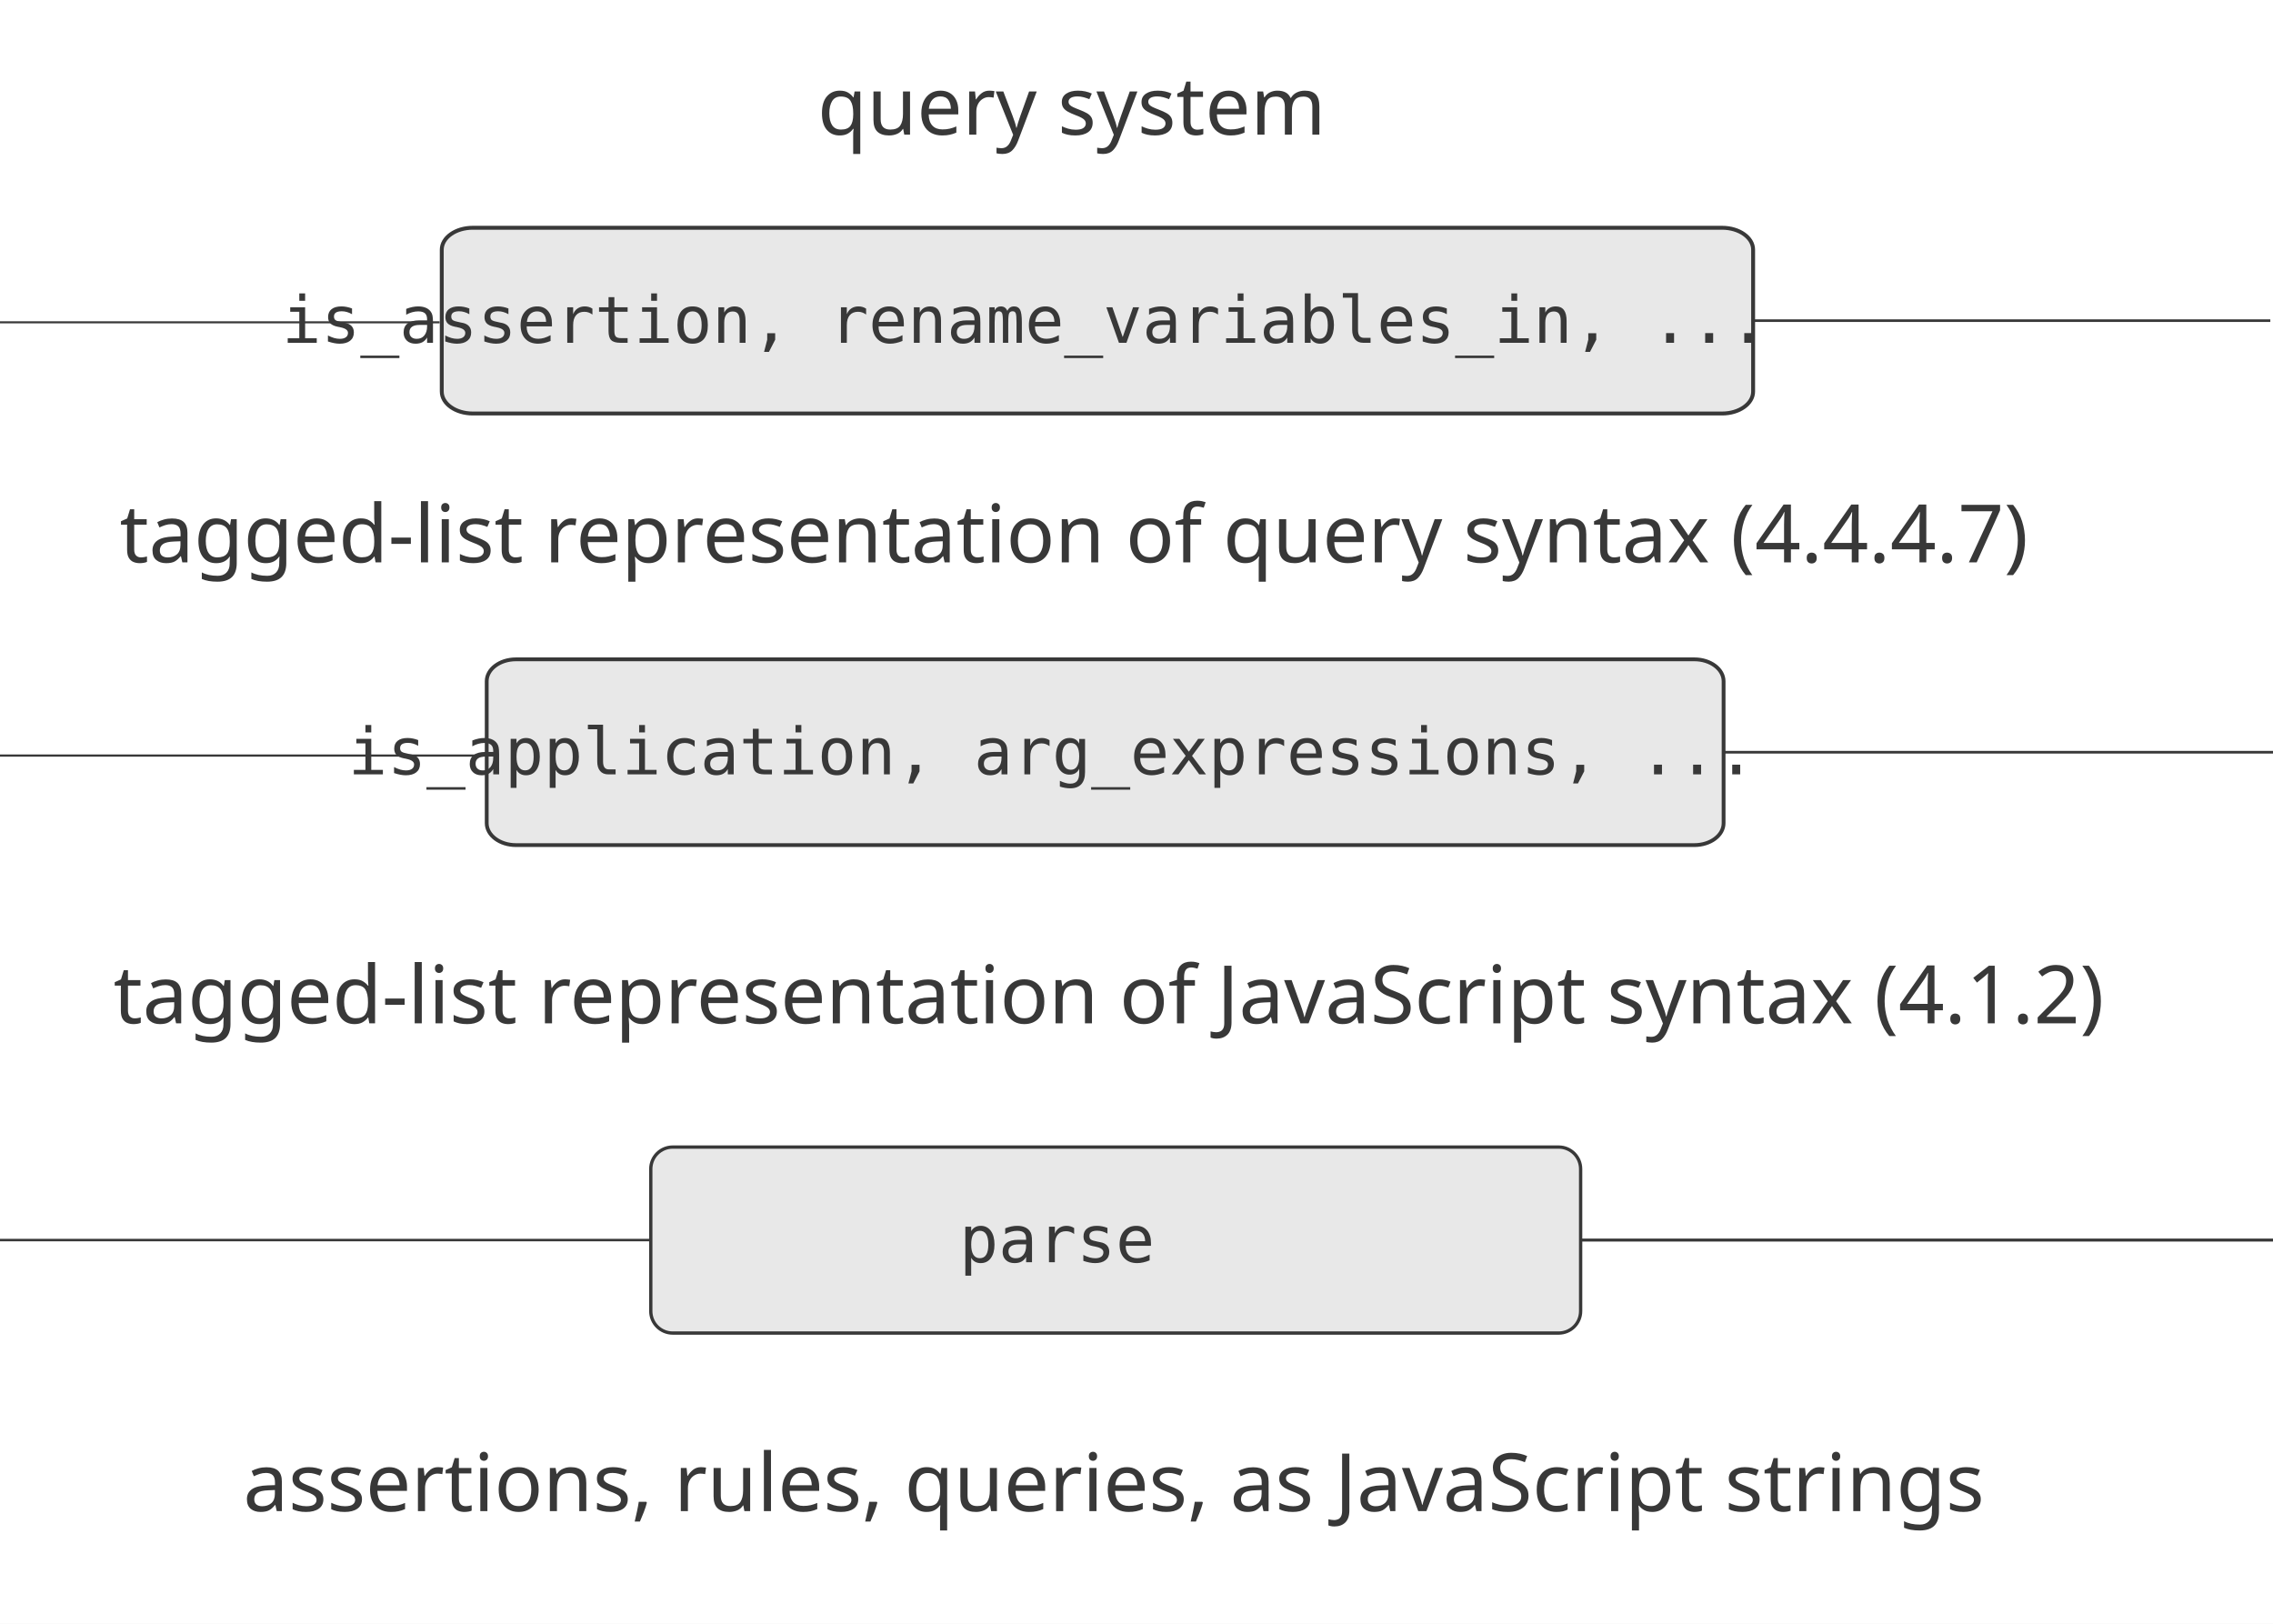
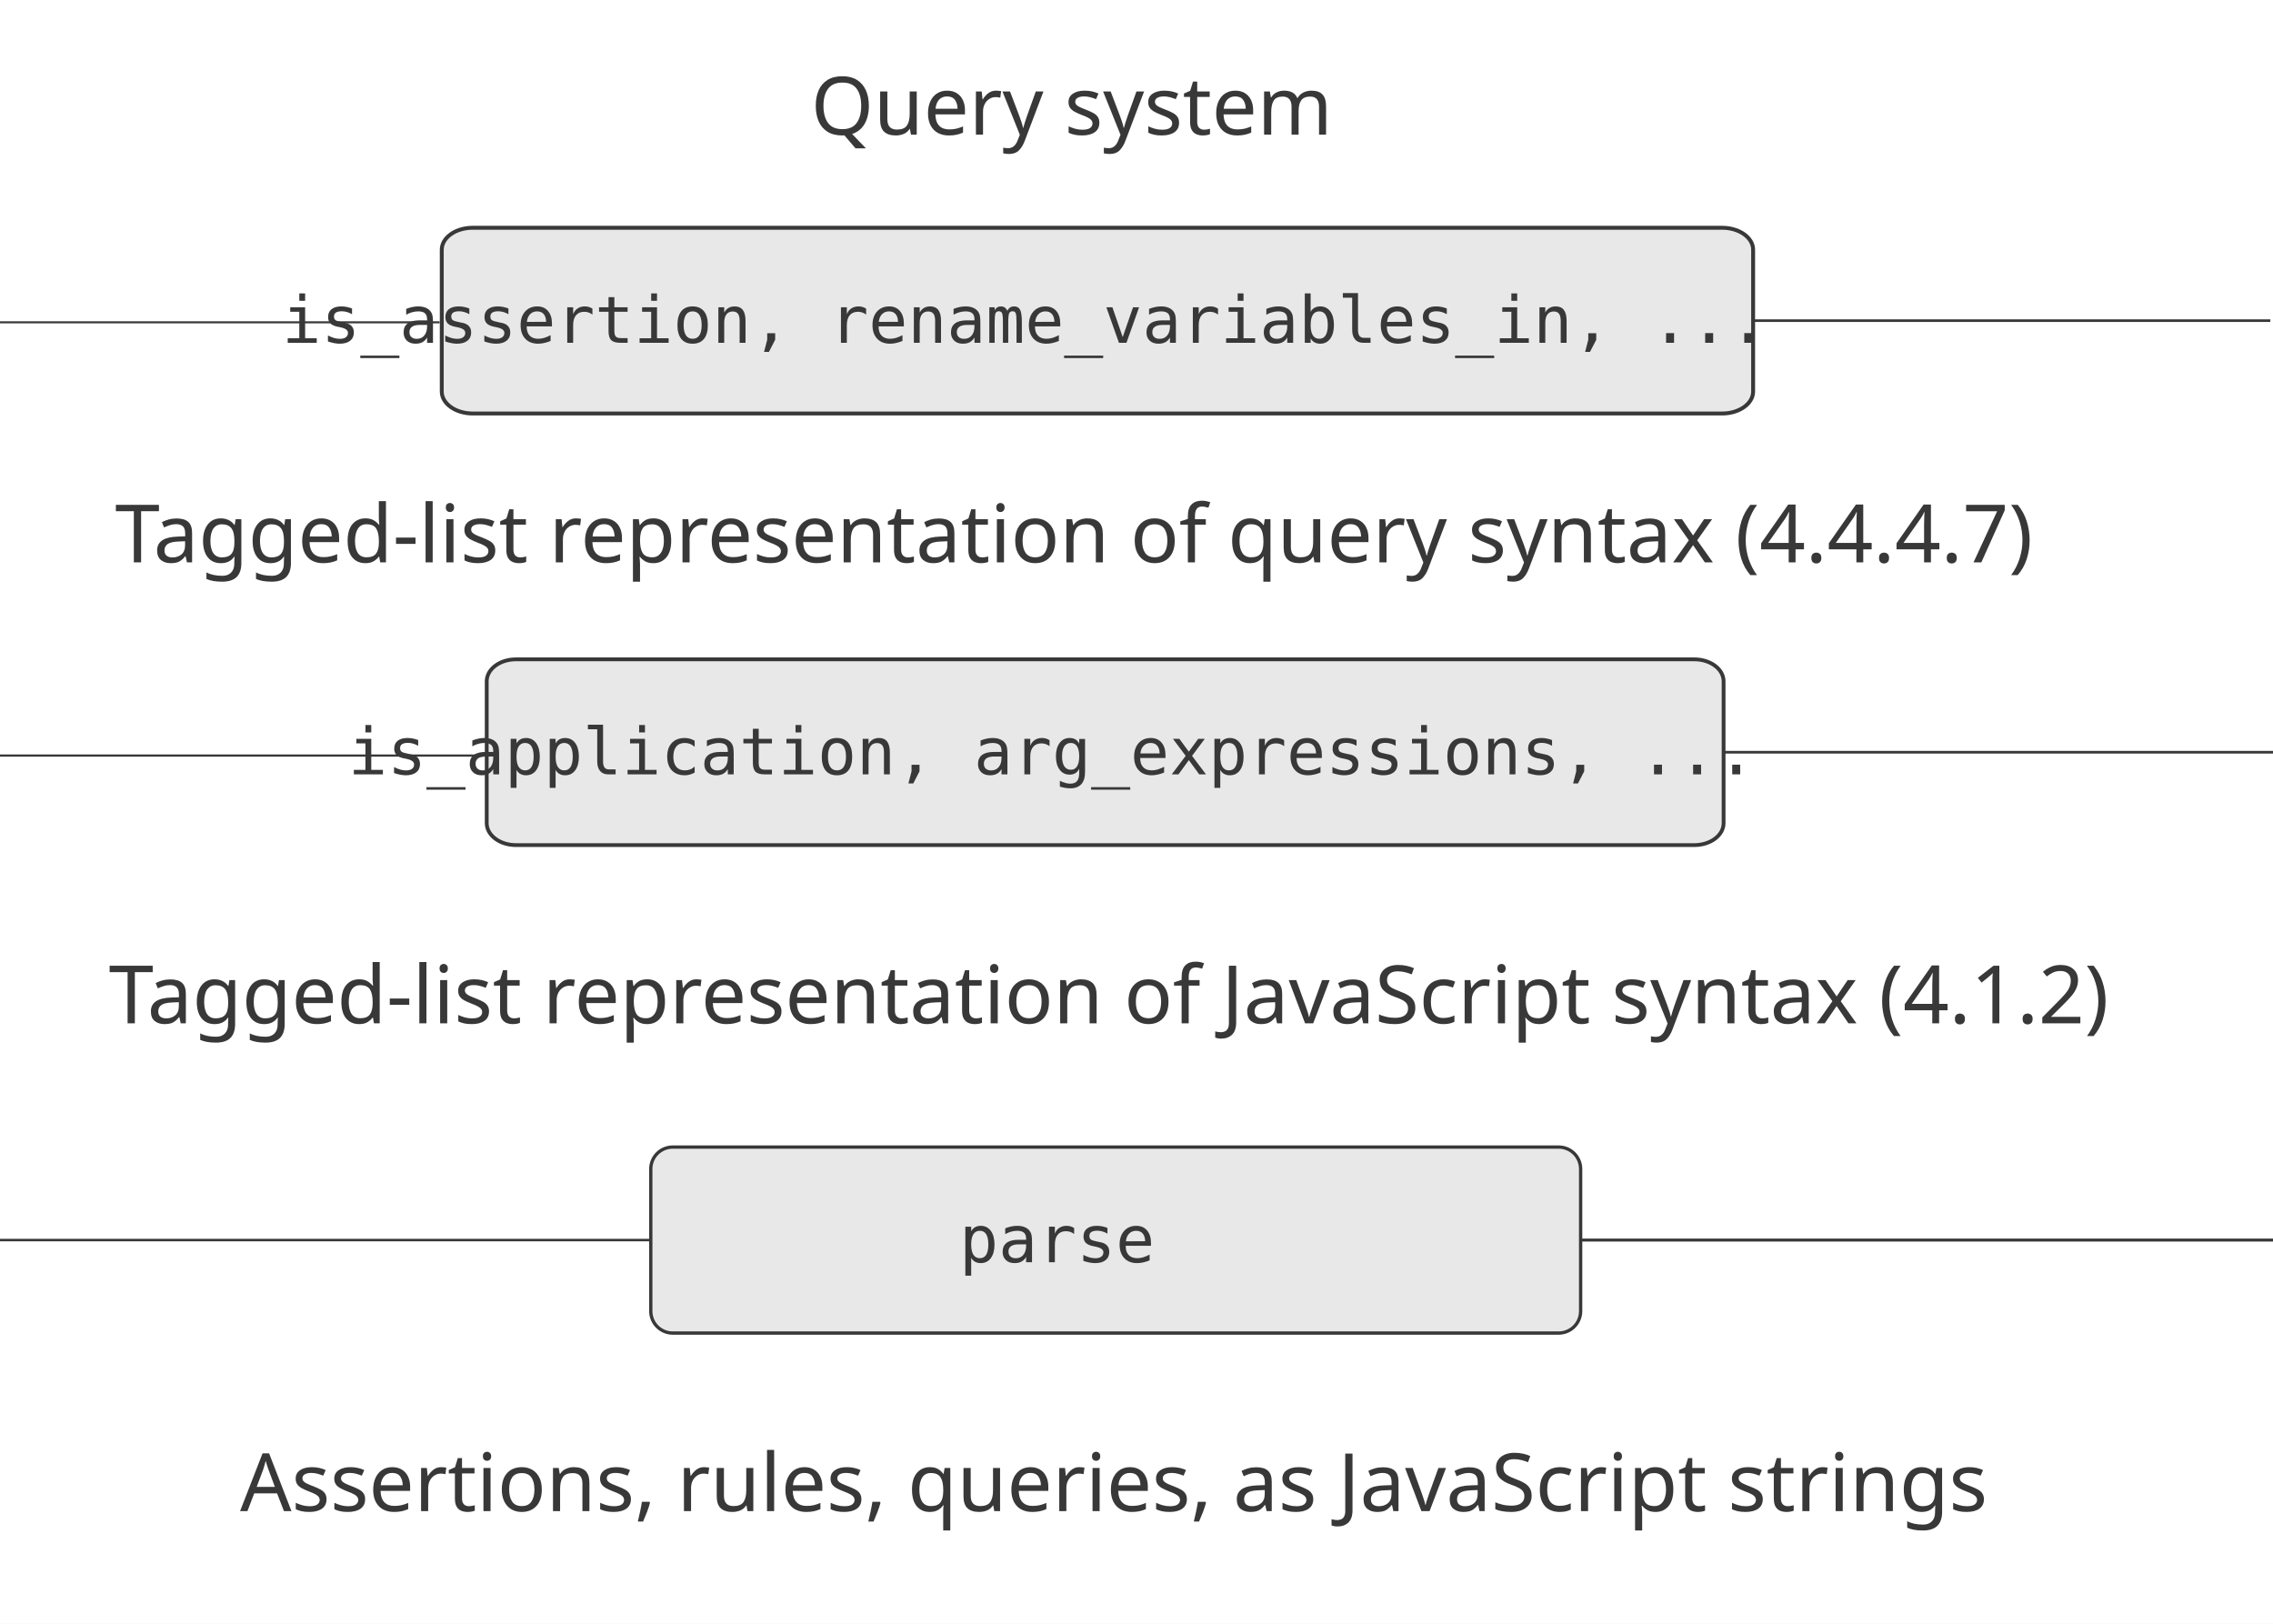
<svg xmlns="http://www.w3.org/2000/svg" version="1.1" style="display:inline" id="svg2987" height="500" width="700">
  <defs id="defs2989">
    <rect x="847.009" y="546.357" width="938.241" height="653.14" id="rect175" />
  </defs>
  <rect y="0" x="0" id="rect13" fill="#ffffff" height="100%" width="100%" />
  <rect width="403.851" height="57.192" rx="9.54" ry="6.755" x="136.046" y="70.138" id="rect3796" style="fill:#e8e8e8;fill-opacity:1;stroke:#383838;stroke-width:1.204;stroke-linecap:round;stroke-linejoin:round;stroke-miterlimit:4;stroke-dasharray:none;stroke-dashoffset:0;stroke-opacity:1" />
  <path d="M 135.386,99.253 H -9.627" id="path6230-7-1-6" style="fill:none;stroke:#383838;stroke-width:0.642;stroke-linecap:butt;stroke-linejoin:round;stroke-miterlimit:4;stroke-dasharray:none;stroke-opacity:1" />
  <path d="M 699.174,98.734 H 539.937" id="path6230-7-1-4" style="fill:none;stroke:#383838;stroke-width:0.798;stroke-linecap:butt;stroke-linejoin:round;stroke-miterlimit:4;stroke-dasharray:none;stroke-opacity:1" />
  <text x="339.735" y="105.553" id="text5873" xml:space="preserve" style="font-style:normal;font-variant:normal;font-weight:normal;font-stretch:normal;font-size:20px;line-height:125%;font-family:Inconsolata;-inkscape-font-specification:Sans;text-align:center;letter-spacing:0px;word-spacing:0px;text-anchor:middle;fill:#383838;fill-opacity:1;stroke:none">
    <tspan x="339.735" y="105.553" id="tspan5875">is_assertion, rename_variables_in, ... </tspan>
  </text>
  <text x="339.735" y="41.462" id="text3004" xml:space="preserve" style="font-style:normal;font-variant:normal;font-weight:normal;font-stretch:normal;font-size:24.818px;line-height:125%;font-family:'Linux Biolinum O';-inkscape-font-specification:'Linux Biolinum O';text-align:center;letter-spacing:0px;word-spacing:0px;text-anchor:middle;fill:#383838;fill-opacity:1;stroke:none">
-     <tspan x="339.735" y="41.462" id="tspan3006">query system</tspan>
+     <tspan x="339.735" y="41.462" id="tspan3006">Query system</tspan>
  </text>
  <text x="340.417" y="173.169" id="text3008" xml:space="preserve" style="font-style:normal;font-variant:normal;font-weight:normal;font-stretch:normal;font-size:24.818px;line-height:125%;font-family:'Linux Biolinum O';-inkscape-font-specification:'Linux Biolinum O';text-align:center;letter-spacing:0px;word-spacing:0px;text-anchor:middle;fill:#383838;fill-opacity:1;stroke:none">
-     <tspan x="340.417" y="173.169" id="tspan3010">tagged-list representation of query syntax (4.4.4.7)</tspan>
+     <tspan x="340.417" y="173.169" id="tspan3010">Tagged-list representation of query syntax (4.4.4.7)</tspan>
  </text>
  <text x="351.139" y="315.105" id="text6347" xml:space="preserve" style="font-style:normal;font-variant:normal;font-weight:normal;font-stretch:normal;font-size:24.818px;line-height:125%;font-family:'Linux Biolinum O';-inkscape-font-specification:'Linux Biolinum O';text-align:center;letter-spacing:0px;word-spacing:0px;text-anchor:middle;fill:#383838;fill-opacity:1;stroke:none">
-     <tspan x="351.139" y="315.105" id="tspan6349">tagged-list representation of JavaScript syntax (4.1.2)</tspan>
+     <tspan x="351.139" y="315.105" id="tspan6349">Tagged-list representation of JavaScript syntax (4.1.2)</tspan>
  </text>
  <rect style="display:inline;fill:#e8e8e8;fill-opacity:1;stroke:#383838;stroke-width:1.17;stroke-linecap:round;stroke-linejoin:round;stroke-miterlimit:4;stroke-dasharray:none;stroke-dashoffset:0;stroke-opacity:1" id="rect3796-2" y="203.031" x="149.89" ry="6.756" rx="8.998" height="57.201" width="380.913" />
  <path style="display:inline;fill:none;stroke:#383838;stroke-width:0.671;stroke-linecap:butt;stroke-linejoin:round;stroke-miterlimit:4;stroke-dasharray:none;stroke-opacity:1" id="path6230-7-1-6-3" d="M 149.097,232.668 H -9.394" />
  <path style="display:inline;fill:none;stroke:#383838;stroke-width:0.826;stroke-linecap:butt;stroke-linejoin:round;stroke-miterlimit:4;stroke-dasharray:none;stroke-opacity:1" id="path6230-7-1-4-6" d="M 701.481,231.632 H 530.839" />
  <text style="font-style:normal;font-variant:normal;font-weight:normal;font-stretch:normal;font-size:20px;line-height:125%;font-family:Inconsolata;-inkscape-font-specification:Sans;text-align:center;letter-spacing:0px;word-spacing:0px;text-anchor:middle;display:inline;fill:#383838;fill-opacity:1;stroke:none" xml:space="preserve" id="text5873-5" y="238.45" x="342.042">
    <tspan id="tspan5875-5" y="238.45" x="342.042">is_application, arg_expressions, ...</tspan>
  </text>
  <text x="352.694" y="465.328" id="text6347-9" xml:space="preserve" style="font-style:normal;font-variant:normal;font-weight:normal;font-stretch:normal;font-size:24.818px;line-height:125%;font-family:'Linux Biolinum O';-inkscape-font-specification:'Linux Biolinum O';text-align:center;letter-spacing:0px;word-spacing:0px;text-anchor:middle;display:inline;fill:#383838;fill-opacity:1;stroke:none">
-     <tspan x="352.694" y="465.328" id="tspan6349-9">assertions, rules, queries, as JavaScript strings</tspan>
+     <tspan x="352.694" y="465.328" id="tspan6349-9">Assertions, rules, queries, as JavaScript strings</tspan>
  </text>
  <rect style="display:inline;fill:#e8e8e8;fill-opacity:1;stroke:#383838;stroke-width:1.015;stroke-linecap:round;stroke-linejoin:round;stroke-miterlimit:4;stroke-dasharray:none;stroke-dashoffset:0;stroke-opacity:1" id="rect3796-2-1" y="353.218" x="200.415" ry="6.764" rx="6.764" height="57.273" width="286.363" />
  <path style="display:inline;fill:none;stroke:#383838;stroke-width:0.769;stroke-linecap:butt;stroke-linejoin:round;stroke-miterlimit:4;stroke-dasharray:none;stroke-opacity:1" id="path6230-7-1-6-3-7" d="M 200.415,381.854 H -7.839" />
  <path style="display:inline;fill:none;stroke:#383838;stroke-width:0.925;stroke-linecap:butt;stroke-linejoin:round;stroke-miterlimit:4;stroke-dasharray:none;stroke-opacity:1" id="path6230-7-1-4-6-2" d="M 700.963,381.854 H 486.778" />
  <text style="font-style:normal;font-variant:normal;font-weight:normal;font-stretch:normal;font-size:20px;line-height:125%;font-family:Inconsolata;-inkscape-font-specification:Sans;text-align:center;letter-spacing:0px;word-spacing:0px;text-anchor:middle;display:inline;fill:#383838;fill-opacity:1;stroke:none" xml:space="preserve" id="text5873-5-3" y="388.672" x="343.597">
    <tspan id="tspan5875-5-6" y="388.672" x="343.597">parse</tspan>
  </text>
  <text xml:space="preserve" id="text173" style="font-style:normal;font-weight:normal;font-size:40px;line-height:1.25;font-family:sans-serif;white-space:pre;shape-inside:url(#rect175);fill:#000000;fill-opacity:1;stroke:none;" />
</svg>
